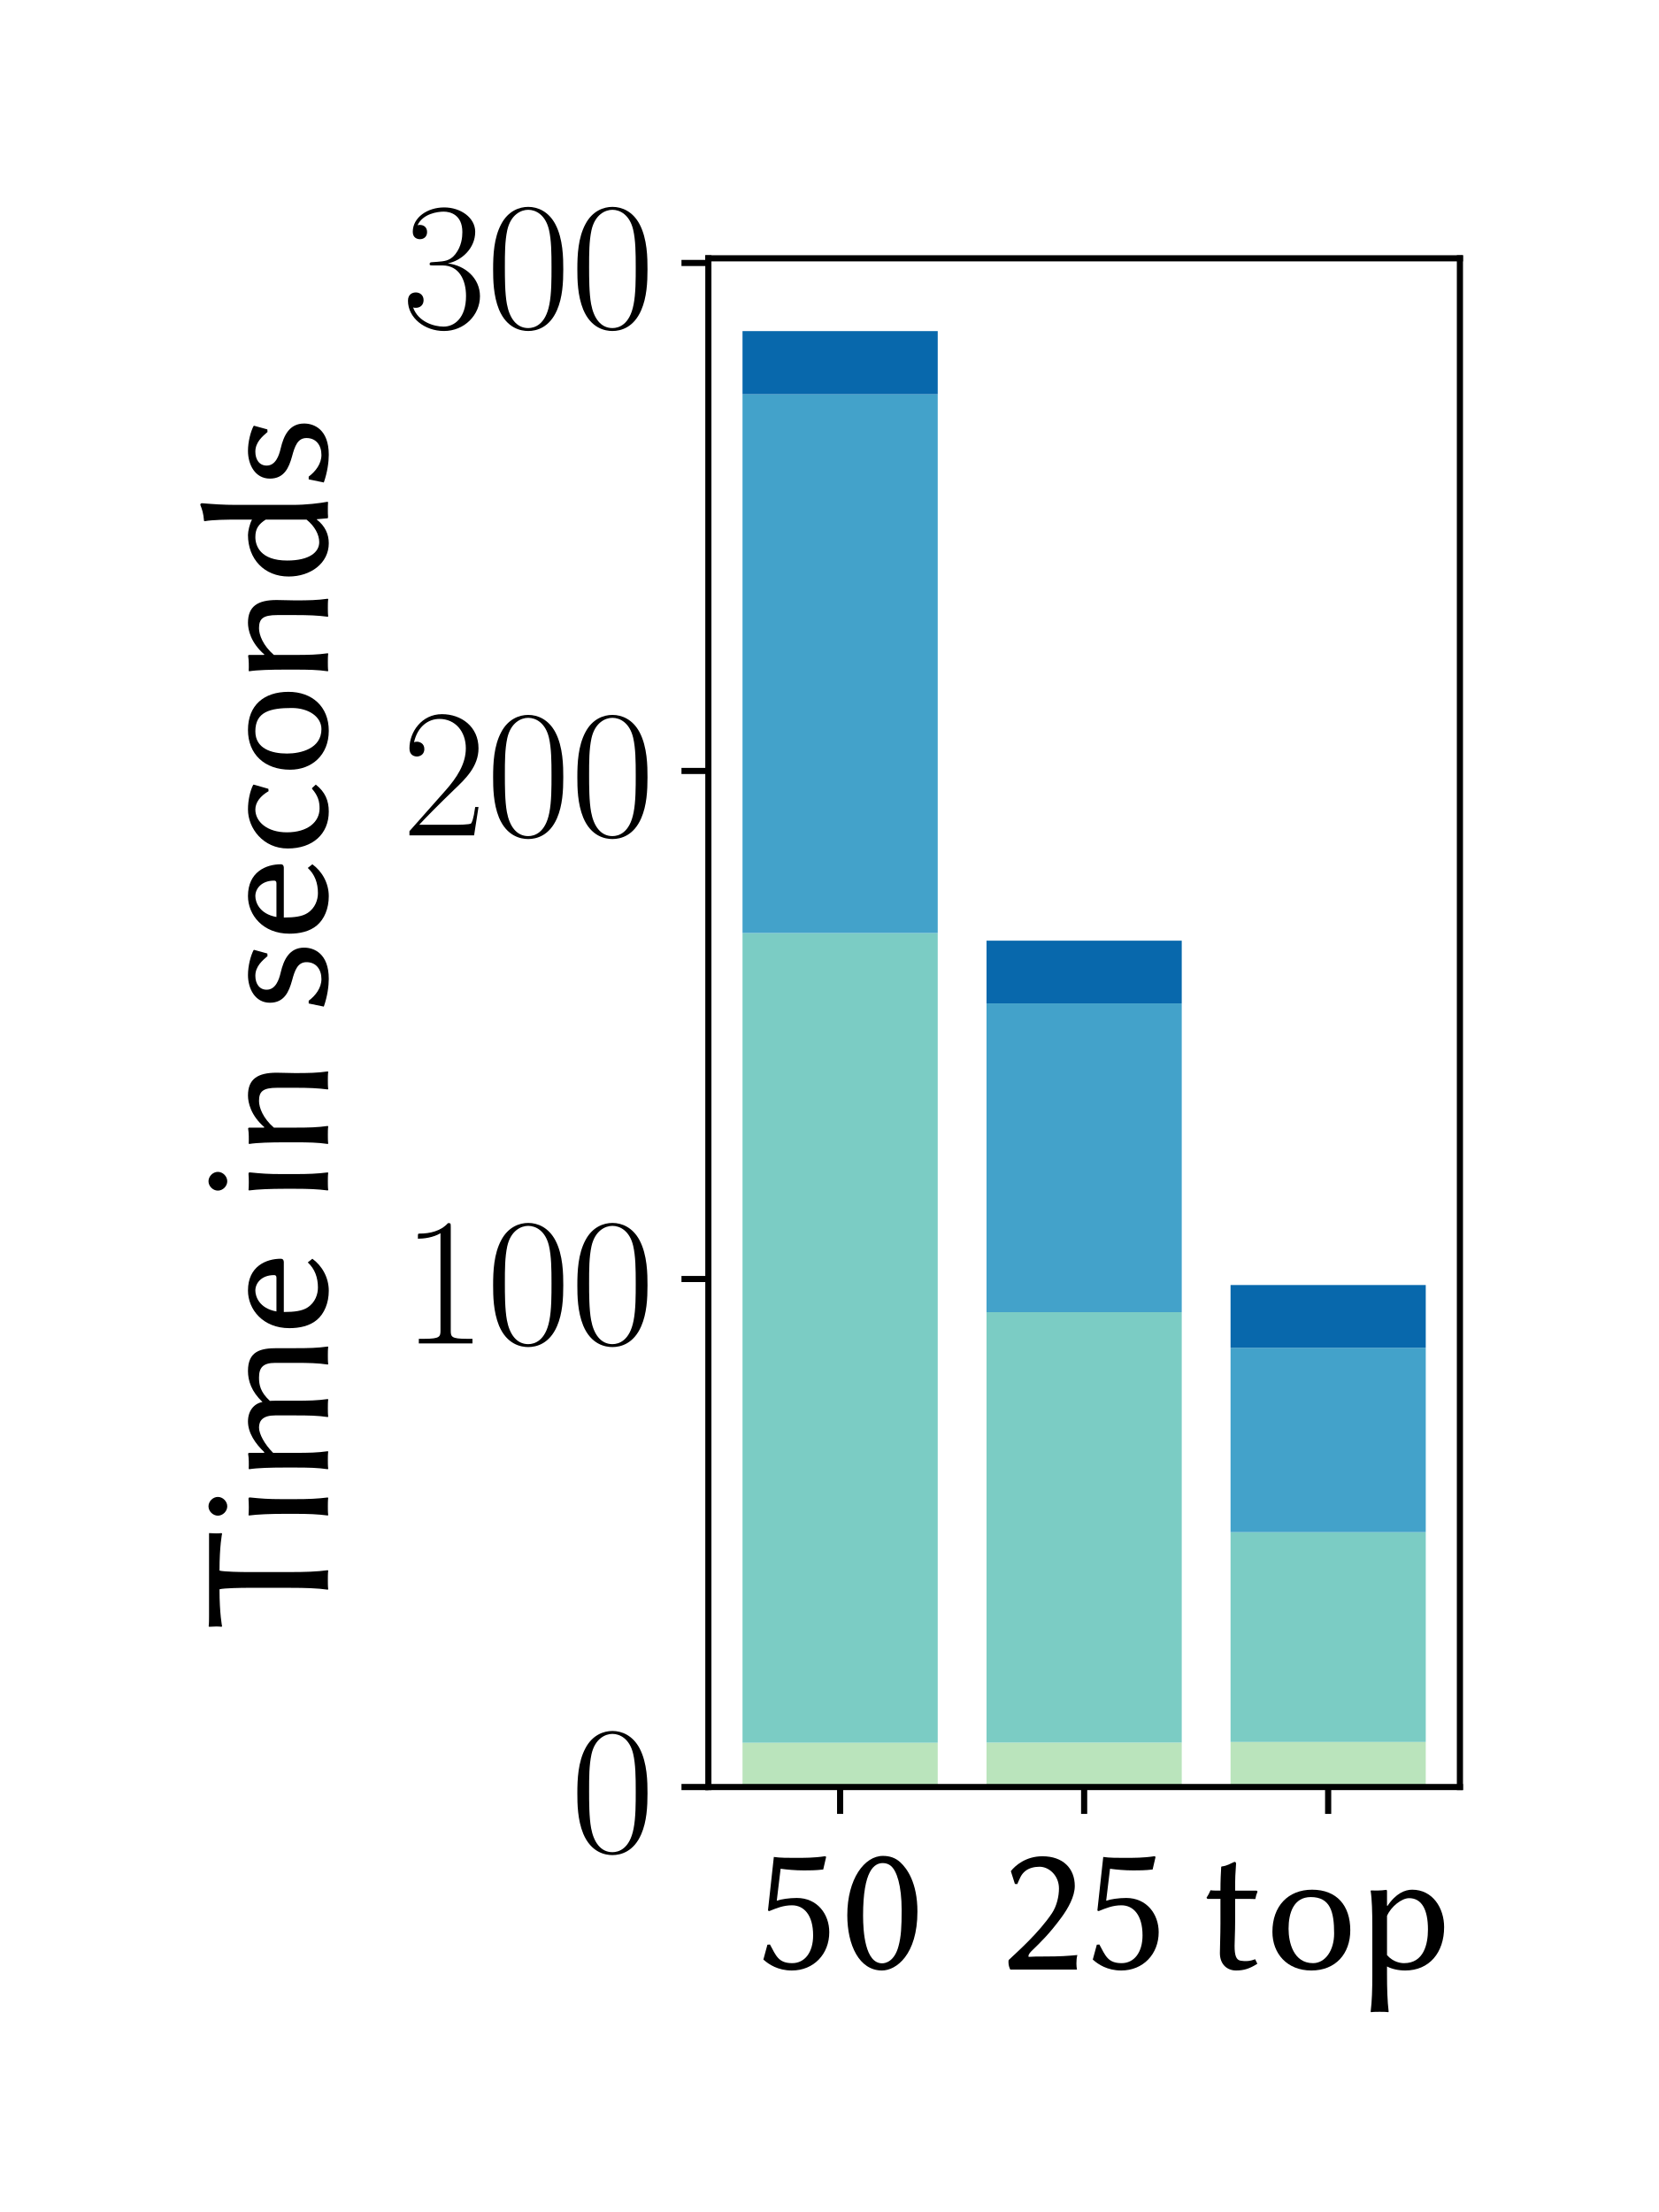
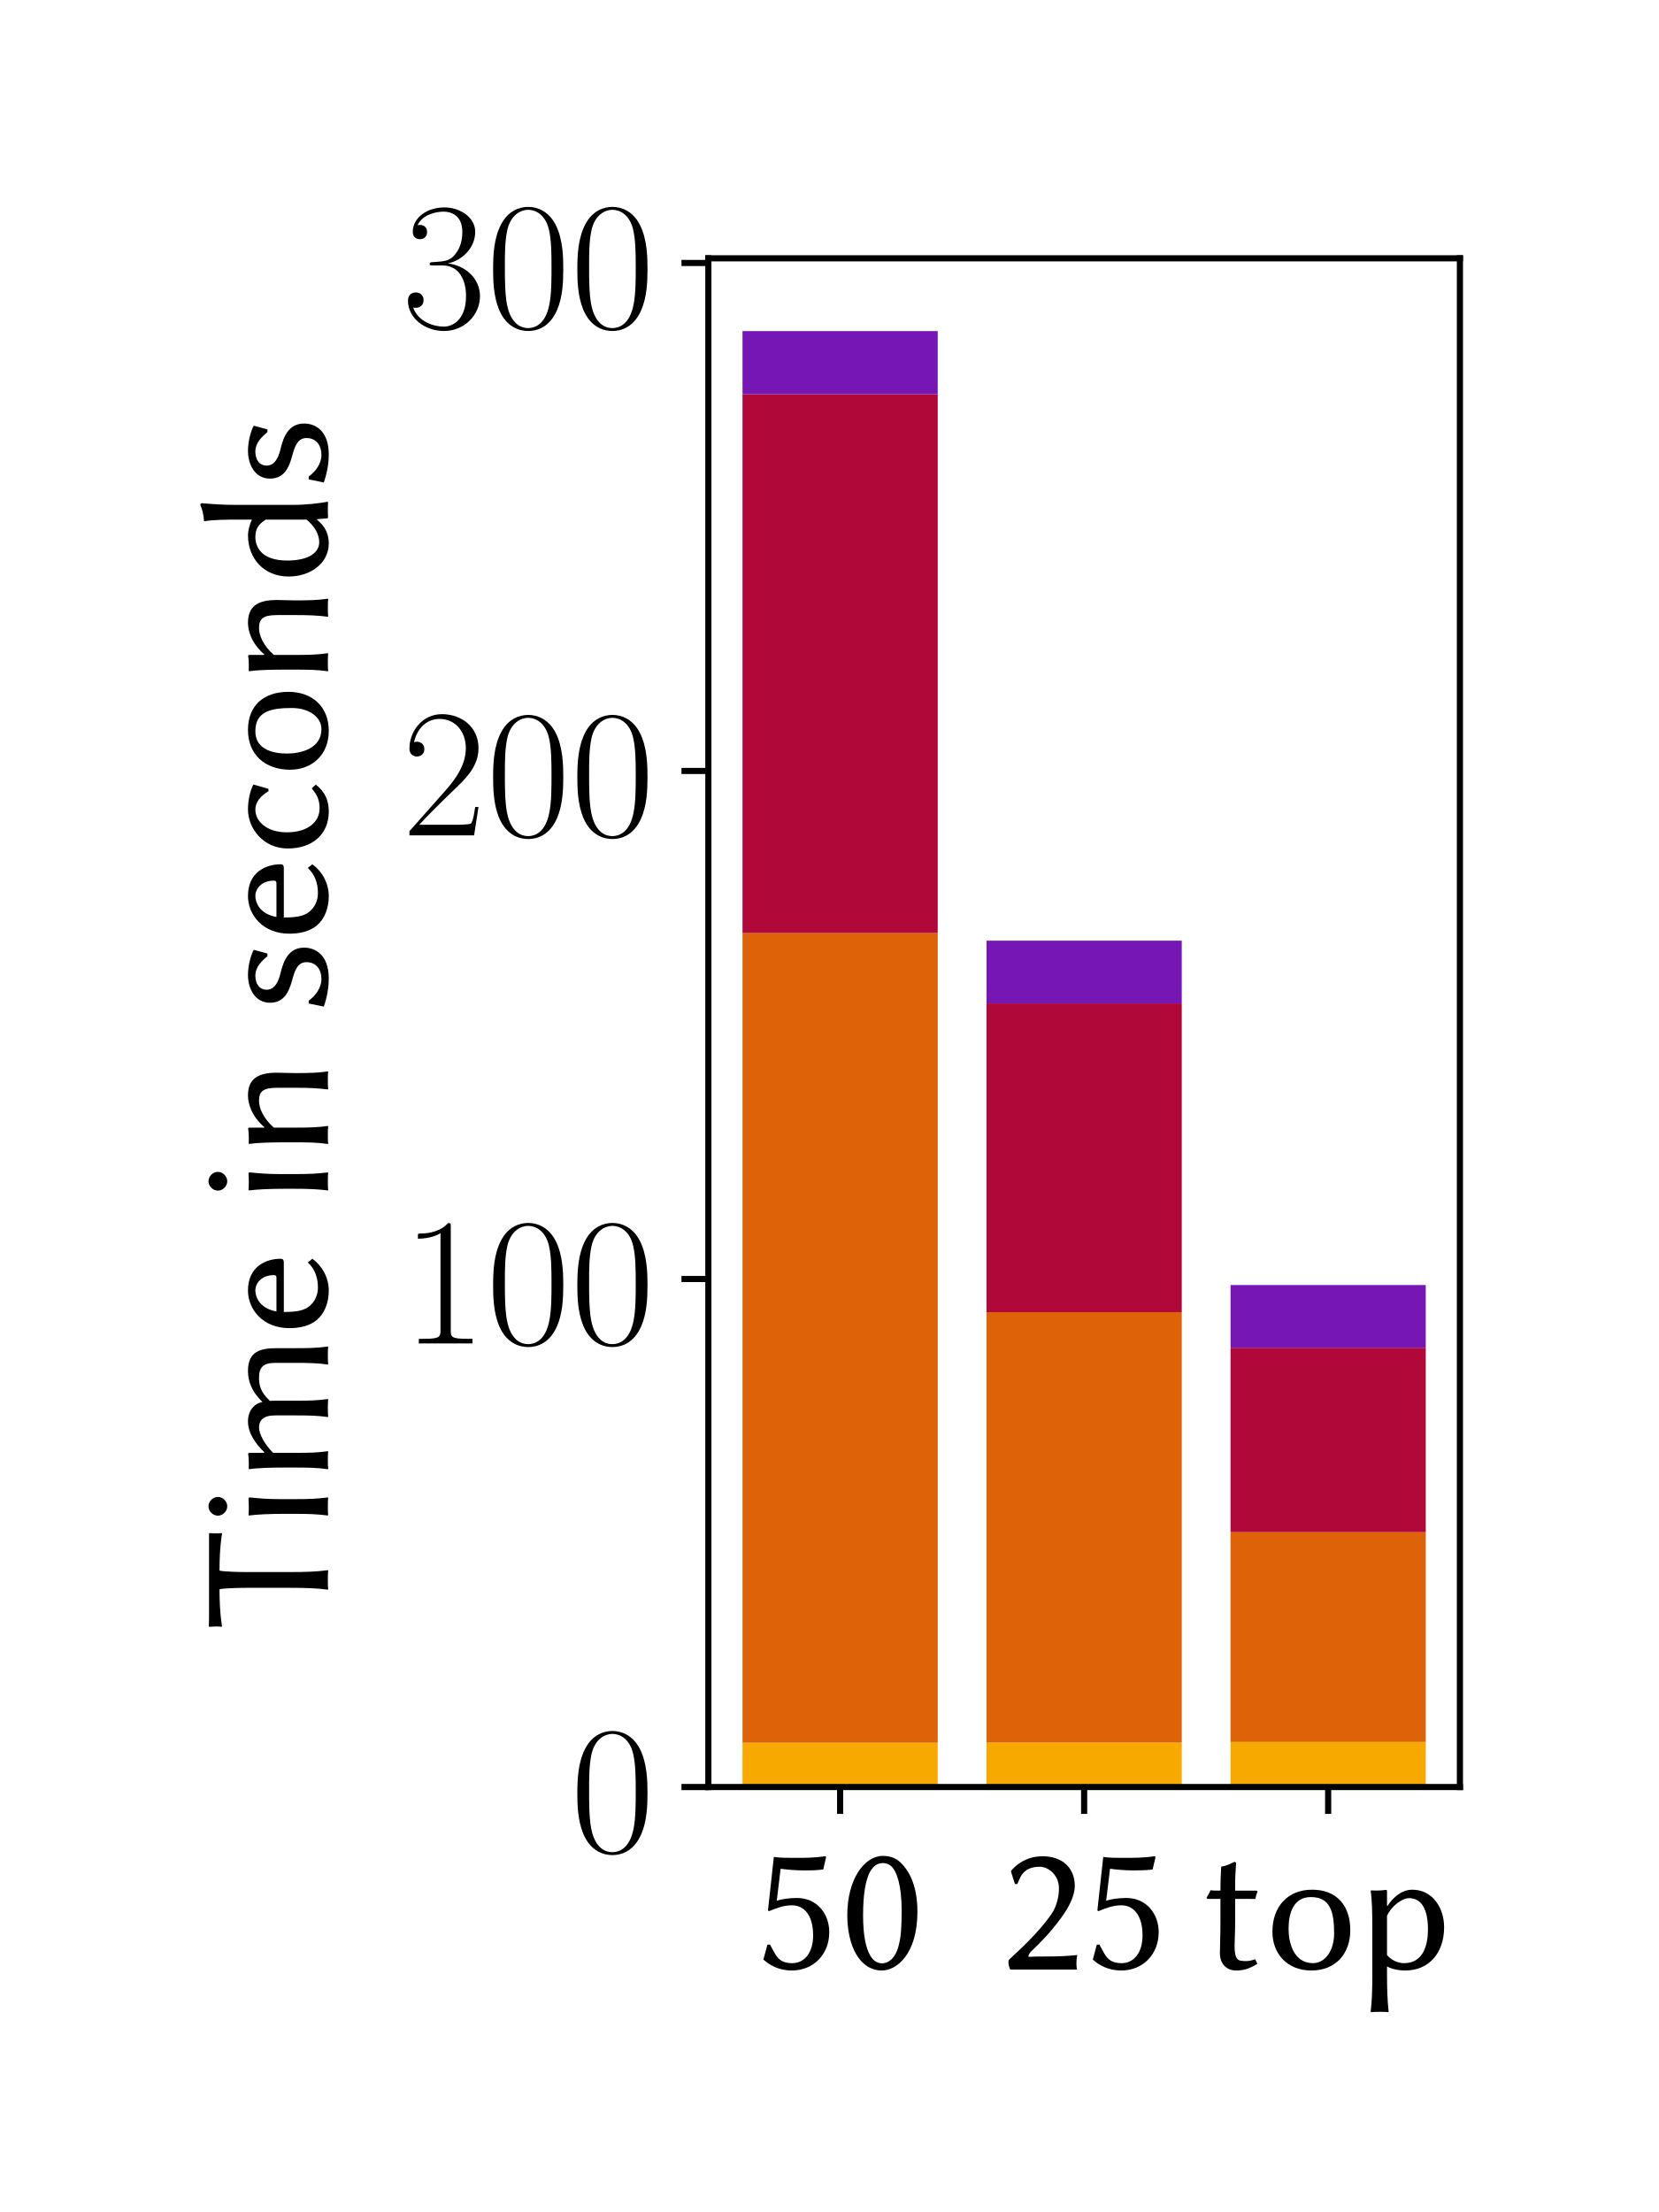
<svg xmlns="http://www.w3.org/2000/svg" xmlns:xlink="http://www.w3.org/1999/xlink" width="216pt" height="288pt" viewBox="0 0 216 288" version="1.1">
  <defs>
    <style type="text/css">*{stroke-linejoin: round; stroke-linecap: butt}</style>
  </defs>
  <g id="figure_1">
    <g id="patch_1">
      <path d="M 0 288  L 216 288  L 216 0  L 0 0  z " style="fill: #ffffff" />
    </g>
    <g id="axes_1">
      <g id="patch_2">
        <path d="M 92.227 232.67  L 190.08 232.67  L 190.08 33.631  L 92.227 33.631  z " style="fill: #ffffff" />
      </g>
      <g id="patch_3">
-         <path d="M 96.675 232.67  L 122.091 232.67  L 122.091 226.901  L 96.675 226.901  z " clip-path="url(#p2f49895e25)" style="fill: #bae4bc" />
+         <path d="M 96.675 232.67  L 122.091 232.67  L 122.091 226.901  L 96.675 226.901  z " clip-path="url(#p7f7796dfc6)" style="fill: #f7a900" />
      </g>
      <g id="patch_4">
-         <path d="M 128.445 232.67  L 153.862 232.67  L 153.862 226.881  L 128.445 226.881  z " clip-path="url(#p2f49895e25)" style="fill: #bae4bc" />
+         <path d="M 128.445 232.67  L 153.862 232.67  L 153.862 226.881  L 128.445 226.881  z " clip-path="url(#p7f7796dfc6)" style="fill: #f7a900" />
      </g>
      <g id="patch_5">
-         <path d="M 160.216 232.67  L 185.632 232.67  L 185.632 226.803  L 160.216 226.803  z " clip-path="url(#p2f49895e25)" style="fill: #bae4bc" />
+         <path d="M 160.216 232.67  L 185.632 232.67  L 185.632 226.803  L 160.216 226.803  z " clip-path="url(#p7f7796dfc6)" style="fill: #f7a900" />
      </g>
      <g id="patch_6">
-         <path d="M 96.675 226.901  L 122.091 226.901  L 122.091 121.479  L 96.675 121.479  z " clip-path="url(#p2f49895e25)" style="fill: #7bccc4" />
+         <path d="M 96.675 226.901  L 122.091 226.901  L 122.091 121.479  L 96.675 121.479  z " clip-path="url(#p7f7796dfc6)" style="fill: #de6207" />
      </g>
      <g id="patch_7">
-         <path d="M 128.445 226.881  L 153.862 226.881  L 153.862 170.841  L 128.445 170.841  z " clip-path="url(#p2f49895e25)" style="fill: #7bccc4" />
+         <path d="M 128.445 226.881  L 153.862 226.881  L 153.862 170.841  L 128.445 170.841  z " clip-path="url(#p7f7796dfc6)" style="fill: #de6207" />
      </g>
      <g id="patch_8">
-         <path d="M 160.216 226.803  L 185.632 226.803  L 185.632 199.486  L 160.216 199.486  z " clip-path="url(#p2f49895e25)" style="fill: #7bccc4" />
+         <path d="M 160.216 226.803  L 185.632 226.803  L 185.632 199.486  L 160.216 199.486  z " clip-path="url(#p7f7796dfc6)" style="fill: #de6207" />
      </g>
      <g id="patch_9">
-         <path d="M 96.675 121.479  L 122.091 121.479  L 122.091 51.328  L 96.675 51.328  z " clip-path="url(#p2f49895e25)" style="fill: #43a2ca" />
+         <path d="M 96.675 121.479  L 122.091 121.479  L 122.091 51.328  L 96.675 51.328  z " clip-path="url(#p7f7796dfc6)" style="fill: #b1083a" />
      </g>
      <g id="patch_10">
-         <path d="M 128.445 170.841  L 153.862 170.841  L 153.862 130.642  L 128.445 130.642  z " clip-path="url(#p2f49895e25)" style="fill: #43a2ca" />
+         <path d="M 128.445 170.841  L 153.862 170.841  L 153.862 130.642  L 128.445 130.642  z " clip-path="url(#p7f7796dfc6)" style="fill: #b1083a" />
      </g>
      <g id="patch_11">
-         <path d="M 160.216 199.486  L 185.632 199.486  L 185.632 175.476  L 160.216 175.476  z " clip-path="url(#p2f49895e25)" style="fill: #43a2ca" />
+         <path d="M 160.216 199.486  L 185.632 199.486  L 185.632 175.476  L 160.216 175.476  z " clip-path="url(#p7f7796dfc6)" style="fill: #b1083a" />
      </g>
      <g id="patch_12">
-         <path d="M 96.675 51.328  L 122.091 51.328  L 122.091 43.109  L 96.675 43.109  z " clip-path="url(#p2f49895e25)" style="fill: #0868ac" />
+         <path d="M 96.675 51.328  L 122.091 51.328  L 122.091 43.109  L 96.675 43.109  z " clip-path="url(#p7f7796dfc6)" style="fill: #7516b5" />
      </g>
      <g id="patch_13">
-         <path d="M 128.445 130.642  L 153.862 130.642  L 153.862 122.474  L 128.445 122.474  z " clip-path="url(#p2f49895e25)" style="fill: #0868ac" />
+         <path d="M 128.445 130.642  L 153.862 130.642  L 153.862 122.474  L 128.445 122.474  z " clip-path="url(#p7f7796dfc6)" style="fill: #7516b5" />
      </g>
      <g id="patch_14">
-         <path d="M 160.216 175.476  L 185.632 175.476  L 185.632 167.309  L 160.216 167.309  z " clip-path="url(#p2f49895e25)" style="fill: #0868ac" />
+         <path d="M 160.216 175.476  L 185.632 175.476  L 185.632 167.309  L 160.216 167.309  z " clip-path="url(#p7f7796dfc6)" style="fill: #7516b5" />
      </g>
      <g id="matplotlib.axis_1">
        <g id="xtick_1">
          <g id="line2d_1">
            <defs>
-               <path id="m1830f97d66" d="M 0 0  L 0 3.5  " style="stroke: #000000; stroke-width: 0.8" />
+               <path id="mf62eaa1e3b" d="M 0 0  L 0 3.5  " style="stroke: #000000; stroke-width: 0.8" />
            </defs>
            <g>
-               <use xlink:href="#m1830f97d66" x="109.383" y="232.67" style="stroke: #000000; stroke-width: 0.8" />
+               <use xlink:href="#mf62eaa1e3b" x="109.383" y="232.67" style="stroke: #000000; stroke-width: 0.8" />
            </g>
          </g>
          <g id="text_1">
            <g transform="translate(98.26483 256.4372) scale(0.24 -0.24)">
              <defs>
                <path id="LinBiolinumT-35" d="M 1293 -32  C 2054 -32 2598 538 2598 1303  C 2598 1932 2182 2496 1466 2496  C 1203 2496 909 2451 768 2400  L 902 3514  C 1139 3482 1414 3456 1715 3456  C 1907 3456 2125 3456 2387 3488  L 2490 3931  L 2445 3950  C 2080 3893 1734 3893 1395 3893  C 1158 3893 883 3893 666 3925  L 461 2057  L 506 2038  C 762 2142 998 2240 1299 2240  C 1715 2240 2035 1901 2035 1193  C 2035 595 1741 224 1306 224  C 826 224 742 484 531 874  L 442 867  L 301 348  L 326 329  C 486 187 806 -32 1293 -32  z " transform="scale(0.015625)" />
                <path id="LinBiolinumT-30" d="M 1491 3712  C 1600 3712 1702 3674 1773 3609  C 1971 3442 2144 2939 2144 2075  C 2144 1482 2125 1147 2035 817  C 1894 282 1581 218 1466 218  C 870 218 800 1321 800 1882  C 800 3474 1197 3712 1491 3712  z M 1459 -32  C 1952 -32 2694 515 2694 2023  C 2694 3028 2330 3524 2099 3737  C 1926 3898 1722 3962 1491 3962  C 851 3962 250 3163 250 1895  C 250 851 666 -32 1459 -32  z " transform="scale(0.015625)" />
              </defs>
              <use xlink:href="#LinBiolinumT-35" transform="scale(0.996264)" />
              <use xlink:href="#LinBiolinumT-30" transform="translate(46.32629 0) scale(0.996264)" />
            </g>
          </g>
        </g>
        <g id="xtick_2">
          <g id="line2d_2">
            <g>
-               <use xlink:href="#m1830f97d66" x="141.154" y="232.67" style="stroke: #000000; stroke-width: 0.8" />
+               <use xlink:href="#mf62eaa1e3b" x="141.154" y="232.67" style="stroke: #000000; stroke-width: 0.8" />
            </g>
          </g>
          <g id="text_2">
            <g transform="translate(130.0352 256.4372) scale(0.24 -0.24)">
              <defs>
                <path id="LinBiolinumT-32" d="M 1421 3584  C 1754 3584 2099 3276 2099 2826  C 2099 2557 2022 2216 1856 1966  C 1395 1278 666 636 346 333  C 339 308 339 282 339 250  C 339 154 371 58 403 0  C 877 0 1146 0 1613 0  C 2074 0 2266 0 2726 0  C 2714 63 2707 139 2707 210  C 2707 310 2714 412 2739 507  C 2374 475 2182 456 1568 456  C 1344 456 1216 456 1043 443  C 1037 456 1037 462 1037 475  C 1037 533 1101 604 1146 649  C 1459 952 1760 1240 2182 1813  C 2419 2135 2650 2547 2650 2914  C 2650 3525 2240 3949 1523 3949  C 941 3949 570 3622 422 3430  L 563 2985  L 646 2979  C 736 3172 768 3307 928 3436  C 1056 3539 1242 3584 1421 3584  z " transform="scale(0.015625)" />
              </defs>
              <use xlink:href="#LinBiolinumT-32" transform="scale(0.996264)" />
              <use xlink:href="#LinBiolinumT-35" transform="translate(46.32629 0) scale(0.996264)" />
            </g>
          </g>
        </g>
        <g id="xtick_3">
          <g id="line2d_3">
            <g>
-               <use xlink:href="#m1830f97d66" x="172.924" y="232.67" style="stroke: #000000; stroke-width: 0.8" />
+               <use xlink:href="#mf62eaa1e3b" x="172.924" y="232.67" style="stroke: #000000; stroke-width: 0.8" />
            </g>
          </g>
          <g id="text_3">
            <g transform="translate(156.6291 256.4372) scale(0.24 -0.24)">
              <defs>
                <path id="LinBiolinumT-74" d="M 608 2752  C 480 2752 339 2752 262 2765  C 218 2663 186 2599 122 2502  L 154 2464  C 262 2464 461 2464 608 2464  L 608 1599  C 608 1219 589 764 589 575  C 589 164 858 -32 1152 -32  C 1421 -32 1626 31 1894 203  L 1818 361  C 1619 285 1472 285 1312 310  C 1158 335 1101 487 1101 828  C 1101 1018 1120 1289 1120 1668  L 1120 2464  L 1363 2464  C 1517 2464 1741 2464 1824 2458  C 1843 2561 1862 2624 1901 2720  L 1869 2752  C 1754 2752 1568 2752 1421 2752  L 1120 2752  C 1120 3233 1126 3317 1152 3689  C 1152 3734 1133 3753 1094 3753  C 934 3689 858 3618 646 3593  L 634 3573  C 621 3349 608 3124 608 2752  z " transform="scale(0.015625)" />
                <path id="LinBiolinumT-6f" d="M 243 1316  C 243 563 749 -32 1600 -32  C 2445 -32 2957 551 2957 1373  C 2957 2226 2490 2784 1626 2784  C 787 2784 243 2207 243 1316  z M 1581 2527  C 2259 2527 2394 2015 2394 1260  C 2394 668 2086 224 1658 224  C 979 224 806 942 806 1423  C 806 1966 979 2527 1581 2527  z " transform="scale(0.015625)" />
                <path id="LinBiolinumT-70" d="M 1037 1871  C 1178 2202 1555 2489 1805 2489  C 2240 2489 2464 2102 2464 1397  C 2464 885 2317 224 1632 224  C 1530 224 1261 249 1037 505  L 1037 1871  z M 1037 2235  L 1037 2716  C 1037 2765 1030 2778 998 2778  C 858 2752 627 2752 480 2759  L 467 2739  C 512 2466 525 1982 525 1505  L 525 -193  C 525 -664 512 -1123 467 -1466  L 480 -1485  C 557 -1472 704 -1472 781 -1472  C 858 -1472 1005 -1472 1082 -1485  L 1094 -1466  C 1050 -1098 1037 -659 1037 -175  L 1037 109  C 1203 19 1440 -32 1670 -32  C 2515 -32 3027 595 3027 1480  C 3027 2144 2630 2784 1914 2784  C 1664 2784 1344 2657 1050 2214  L 1037 2235  z " transform="scale(0.015625)" />
              </defs>
              <use xlink:href="#LinBiolinumT-74" transform="scale(0.996264)" />
              <use xlink:href="#LinBiolinumT-6f" transform="translate(33.87299 0) scale(0.996264)" />
              <use xlink:href="#LinBiolinumT-70" transform="translate(83.68619 0) scale(0.996264)" />
            </g>
          </g>
        </g>
      </g>
      <g id="matplotlib.axis_2">
        <g id="ytick_1">
          <g id="line2d_4">
            <defs>
-               <path id="m45c6eae677" d="M 0 0  L -3.5 0  " style="stroke: #000000; stroke-width: 0.8" />
+               <path id="md45fa958c8" d="M 0 0  L -3.5 0  " style="stroke: #000000; stroke-width: 0.8" />
            </defs>
            <g>
-               <use xlink:href="#m45c6eae677" x="92.227" y="232.67" style="stroke: #000000; stroke-width: 0.8" />
+               <use xlink:href="#md45fa958c8" x="92.227" y="232.67" style="stroke: #000000; stroke-width: 0.8" />
            </g>
          </g>
          <g id="text_4">
            <g transform="translate(74.26139 241.0536) scale(0.24 -0.24)">
              <defs>
                <path id="CMR17-30" d="M 2688 2025  C 2688 2416 2682 3080 2413 3591  C 2176 4039 1798 4198 1466 4198  C 1158 4198 768 4058 525 3597  C 269 3118 243 2524 243 2025  C 243 1661 250 1106 448 619  C 723 -39 1216 -128 1466 -128  C 1760 -128 2208 -7 2470 600  C 2662 1042 2688 1559 2688 2025  z M 1466 -26  C 1056 -26 813 325 723 812  C 653 1188 653 1738 653 2096  C 653 2588 653 2997 736 3387  C 858 3929 1216 4096 1466 4096  C 1728 4096 2067 3923 2189 3400  C 2272 3036 2278 2607 2278 2096  C 2278 1680 2278 1169 2202 792  C 2067 95 1690 -26 1466 -26  z " transform="scale(0.015625)" />
              </defs>
              <use xlink:href="#CMR17-30" transform="scale(0.996264)" />
            </g>
          </g>
        </g>
        <g id="ytick_2">
          <g id="line2d_5">
            <g>
-               <use xlink:href="#m45c6eae677" x="92.227" y="166.525" style="stroke: #000000; stroke-width: 0.8" />
+               <use xlink:href="#md45fa958c8" x="92.227" y="166.525" style="stroke: #000000; stroke-width: 0.8" />
            </g>
          </g>
          <g id="text_5">
            <g transform="translate(52.32997 174.9085) scale(0.24 -0.24)">
              <defs>
                <path id="CMR17-31" d="M 1702 4058  C 1702 4192 1696 4192 1606 4192  C 1357 3916 979 3827 621 3827  C 602 3827 570 3827 563 3808  C 557 3795 557 3782 557 3648  C 755 3648 1088 3686 1344 3839  L 1344 461  C 1344 236 1331 160 781 160  L 589 160  L 589 0  C 896 0 1216 0 1523 0  C 1830 0 2150 0 2458 0  L 2458 160  L 2266 160  C 1715 160 1702 230 1702 458  L 1702 4058  z " transform="scale(0.015625)" />
              </defs>
              <use xlink:href="#CMR17-31" transform="scale(0.996264)" />
              <use xlink:href="#CMR17-30" transform="translate(45.69048 0) scale(0.996264)" />
              <use xlink:href="#CMR17-30" transform="translate(91.38095 0) scale(0.996264)" />
            </g>
          </g>
        </g>
        <g id="ytick_3">
          <g id="line2d_6">
            <g>
-               <use xlink:href="#m45c6eae677" x="92.227" y="100.38" style="stroke: #000000; stroke-width: 0.8" />
+               <use xlink:href="#md45fa958c8" x="92.227" y="100.38" style="stroke: #000000; stroke-width: 0.8" />
            </g>
          </g>
          <g id="text_6">
            <g transform="translate(52.32997 108.7634) scale(0.24 -0.24)">
              <defs>
                <path id="CMR17-32" d="M 2669 989  L 2554 989  C 2490 536 2438 459 2413 420  C 2381 369 1920 369 1830 369  L 602 369  C 832 619 1280 1072 1824 1597  C 2214 1967 2669 2402 2669 3035  C 2669 3790 2067 4224 1395 4224  C 691 4224 262 3604 262 3030  C 262 2780 448 2748 525 2748  C 589 2748 781 2787 781 3010  C 781 3207 614 3264 525 3264  C 486 3264 448 3258 422 3245  C 544 3790 915 4058 1306 4058  C 1862 4058 2227 3617 2227 3035  C 2227 2479 1901 2000 1536 1584  L 262 146  L 262 0  L 2515 0  L 2669 989  z " transform="scale(0.015625)" />
              </defs>
              <use xlink:href="#CMR17-32" transform="scale(0.996264)" />
              <use xlink:href="#CMR17-30" transform="translate(45.69048 0) scale(0.996264)" />
              <use xlink:href="#CMR17-30" transform="translate(91.38095 0) scale(0.996264)" />
            </g>
          </g>
        </g>
        <g id="ytick_4">
          <g id="line2d_7">
            <g>
-               <use xlink:href="#m45c6eae677" x="92.227" y="34.235" style="stroke: #000000; stroke-width: 0.8" />
+               <use xlink:href="#md45fa958c8" x="92.227" y="34.235" style="stroke: #000000; stroke-width: 0.8" />
            </g>
          </g>
          <g id="text_7">
            <g transform="translate(52.32997 42.61826) scale(0.24 -0.24)">
              <defs>
                <path id="CMR17-33" d="M 1414 2157  C 1984 2157 2234 1662 2234 1090  C 2234 320 1824 25 1453 25  C 1114 25 563 194 390 693  C 422 680 454 680 486 680  C 640 680 755 782 755 948  C 755 1133 614 1216 486 1216  C 378 1216 211 1165 211 926  C 211 335 787 -128 1466 -128  C 2176 -128 2720 430 2720 1085  C 2720 1707 2208 2157 1600 2227  C 2086 2328 2554 2756 2554 3329  C 2554 3820 2048 4179 1472 4179  C 890 4179 378 3829 378 3329  C 378 3110 544 3072 627 3072  C 762 3072 877 3155 877 3321  C 877 3486 762 3569 627 3569  C 602 3569 570 3569 544 3557  C 730 3959 1235 4032 1459 4032  C 1683 4032 2106 3925 2106 3320  C 2106 3143 2080 2828 1862 2550  C 1670 2304 1453 2304 1242 2284  C 1210 2284 1062 2269 1037 2269  C 992 2263 966 2257 966 2208  C 966 2163 973 2157 1101 2157  L 1414 2157  z " transform="scale(0.015625)" />
              </defs>
              <use xlink:href="#CMR17-33" transform="scale(0.996264)" />
              <use xlink:href="#CMR17-30" transform="translate(45.69048 0) scale(0.996264)" />
              <use xlink:href="#CMR17-30" transform="translate(91.38095 0) scale(0.996264)" />
            </g>
          </g>
        </g>
        <g id="text_8">
          <g transform="translate(42.68713 212.1624) rotate(-90) scale(0.24 -0.24)">
            <defs>
              <path id="LinBiolinumT-54" d="M 1453 2854  L 1453 1286  C 1453 806 1440 351 1389 6  L 1402 -13  C 1478 0 1651 0 1728 0  C 1805 0 1978 0 2054 -13  L 2067 6  C 2016 371 2003 806 2003 1286  L 2003 2854  C 2003 2963 2010 3622 2054 3776  C 2912 3776 3347 3686 3347 3686  L 3360 3712  C 3347 3809 3347 3958 3360 4141  L 3347 4141  C 3245 4141 3098 4141 2963 4141  L 493 4141  C 358 4141 211 4141 109 4154  L 96 4135  C 109 3955 109 3808 96 3712  L 109 3686  C 109 3686 544 3776 1402 3776  C 1446 3622 1453 2963 1453 2854  z " transform="scale(0.015625)" />
              <path id="LinBiolinumT-69" d="M 512 3833  C 512 3660 666 3506 838 3506  C 1011 3506 1165 3660 1165 3833  C 1165 4006 1011 4160 838 4160  C 666 4160 512 4006 512 3833  z M 576 1506  L 576 1155  C 576 676 563 351 518 6  L 531 -13  C 608 0 755 0 832 0  C 909 0 1056 0 1133 -13  L 1146 6  C 1101 370 1088 670 1088 1155  L 1088 1609  C 1088 2088 1107 2318 1146 2707  C 1146 2759 1139 2765 1088 2765  C 941 2752 666 2752 531 2765  L 518 2745  C 557 2471 576 1985 576 1506  z " transform="scale(0.015625)" />
              <path id="LinBiolinumT-6d" d="M 1037 2231  L 1037 2717  C 1037 2765 1030 2778 998 2778  C 858 2752 627 2752 480 2759  L 467 2739  C 512 2466 525 1981 525 1503  L 525 1152  C 525 675 518 350 467 6  L 480 -13  C 557 0 704 0 781 0  C 858 0 1005 0 1082 -13  L 1094 6  C 1043 366 1037 662 1037 1142  L 1037 1907  C 1338 2209 1696 2399 1920 2399  C 2163 2399 2342 2260 2342 1837  L 2342 1142  C 2342 668 2336 347 2285 6  L 2298 -13  C 2374 0 2522 0 2598 0  C 2675 0 2822 0 2899 -13  L 2912 6  C 2861 366 2854 662 2854 1142  L 2854 1780  C 2854 1868 2854 1944 2848 2020  C 3155 2355 3411 2399 3661 2399  C 4006 2399 4173 2260 4173 1837  L 4173 1142  C 4173 668 4166 347 4115 6  L 4128 -13  C 4205 0 4352 0 4429 0  C 4506 0 4653 0 4730 -13  L 4742 6  C 4691 367 4685 664 4685 1144  L 4685 1778  C 4685 2341 4582 2784 3891 2784  C 3546 2784 3174 2662 2810 2279  C 2752 2586 2490 2784 2131 2784  C 1734 2784 1357 2529 1056 2210  L 1037 2231  z " transform="scale(0.015625)" />
              <path id="LinBiolinumT-65" d="M 800 1792  C 909 2399 1331 2527 1530 2527  C 1786 2527 2067 2311 2067 1874  C 2067 1821 2042 1792 1978 1792  L 800 1792  z M 2509 700  C 2285 456 1984 346 1632 346  C 1414 346 1114 431 934 715  C 819 895 781 1160 781 1535  L 2522 1535  C 2592 1535 2637 1572 2637 1638  C 2637 2147 2374 2784 1530 2784  C 870 2784 218 2263 218 1341  C 218 984 294 633 506 382  C 723 124 1094 -32 1523 -32  C 1984 -32 2394 205 2637 540  L 2509 700  z " transform="scale(0.015625)" />
              <path id="LinBiolinumT-6e" d="M 2944 1144  C 2944 1348 2957 1581 2957 1784  C 2957 2442 2739 2784 2163 2784  C 1920 2784 1466 2688 1056 2210  L 1043 2231  L 1043 2717  C 1043 2765 1037 2778 1005 2778  C 864 2752 634 2752 486 2759  L 474 2739  C 518 2466 531 1981 531 1503  L 531 1152  C 531 675 525 350 474 6  L 486 -13  C 563 0 710 0 787 0  C 864 0 1011 0 1088 -13  L 1101 6  C 1050 366 1043 662 1043 1142  L 1043 1881  C 1370 2260 1741 2399 1971 2399  C 2298 2399 2432 2273 2432 1761  L 2432 1142  C 2432 668 2419 347 2374 6  L 2387 -13  C 2464 0 2611 0 2688 0  C 2765 0 2912 0 2989 -13  L 3002 6  C 2950 367 2944 664 2944 1144  z " transform="scale(0.015625)" />
              <path id="LinBiolinumT-73" d="M 320 668  L 211 141  C 576 13 934 -32 1178 -32  C 2061 -32 2266 481 2266 826  C 2266 1338 1850 1539 1395 1645  C 1152 1701 800 1820 800 2133  C 800 2389 1011 2527 1286 2527  C 1619 2527 1824 2271 1971 2103  L 2061 2109  L 2189 2572  L 2176 2591  C 1990 2687 1638 2784 1312 2784  C 838 2784 346 2539 346 2020  C 346 1520 730 1357 1114 1250  C 1485 1151 1760 1050 1760 744  C 1760 412 1510 224 1171 224  C 864 224 595 428 416 668  L 320 668  z " transform="scale(0.015625)" />
              <path id="LinBiolinumT-63" d="M 1600 2527  C 1850 2527 2074 2352 2240 2066  L 2323 2073  L 2470 2585  L 2458 2604  C 2259 2707 1926 2784 1606 2784  C 941 2784 243 2250 243 1398  C 243 526 749 -32 1530 -32  C 1914 -32 2214 95 2470 420  L 2349 551  L 2323 551  C 2080 339 1875 289 1638 289  C 1171 289 806 700 806 1429  C 806 2116 1178 2527 1600 2527  z " transform="scale(0.015625)" />
              <path id="LinBiolinumT-64" d="M 2310 744  C 2080 457 1786 301 1523 301  C 1178 301 883 638 883 1417  C 883 2352 1395 2527 1702 2527  C 2003 2527 2157 2402 2310 2165  L 2310 744  z M 2310 384  L 2323 384  L 2355 12  C 2355 -1 2374 -7 2413 -7  C 2496 0 2541 0 2637 0  C 2714 0 2835 0 2918 -7  L 2931 12  C 2880 285 2822 754 2822 1230  L 2822 3187  C 2822 3656 2848 3986 2880 4381  C 2880 4425 2861 4445 2822 4445  C 2662 4381 2528 4336 2266 4316  L 2253 4297  C 2304 4021 2310 3547 2310 3060  L 2310 2643  C 2163 2726 1901 2784 1773 2784  C 941 2784 326 2219 326 1366  C 326 595 794 -32 1485 -32  C 1792 -32 2080 89 2310 384  z " transform="scale(0.015625)" />
            </defs>
            <use xlink:href="#LinBiolinumT-54" transform="scale(0.996264)" />
            <use xlink:href="#LinBiolinumT-69" transform="translate(53.79824 0) scale(0.996264)" />
            <use xlink:href="#LinBiolinumT-6d" transform="translate(79.70112 0) scale(0.996264)" />
            <use xlink:href="#LinBiolinumT-65" transform="translate(160.0996 0) scale(0.996264)" />
            <use xlink:href="#LinBiolinumT-69" transform="translate(230.137 0) scale(0.996264)" />
            <use xlink:href="#LinBiolinumT-6e" transform="translate(256.0399 0) scale(0.996264)" />
            <use xlink:href="#LinBiolinumT-73" transform="translate(334.6451 0) scale(0.996264)" />
            <use xlink:href="#LinBiolinumT-65" transform="translate(374.0971 0) scale(0.996264)" />
            <use xlink:href="#LinBiolinumT-63" transform="translate(419.9253 0) scale(0.996264)" />
            <use xlink:href="#LinBiolinumT-6f" transform="translate(462.665 0) scale(0.996264)" />
            <use xlink:href="#LinBiolinumT-6e" transform="translate(512.4782 0) scale(0.996264)" />
            <use xlink:href="#LinBiolinumT-64" transform="translate(566.1767 0) scale(0.996264)" />
            <use xlink:href="#LinBiolinumT-73" transform="translate(618.9787 0) scale(0.996264)" />
          </g>
        </g>
      </g>
      <g id="patch_15">
        <path d="M 92.227 232.67  L 92.227 33.631  " style="fill: none; stroke: #000000; stroke-width: 0.8; stroke-linejoin: miter; stroke-linecap: square" />
      </g>
      <g id="patch_16">
        <path d="M 190.08 232.67  L 190.08 33.631  " style="fill: none; stroke: #000000; stroke-width: 0.8; stroke-linejoin: miter; stroke-linecap: square" />
      </g>
      <g id="patch_17">
        <path d="M 92.227 232.67  L 190.08 232.67  " style="fill: none; stroke: #000000; stroke-width: 0.8; stroke-linejoin: miter; stroke-linecap: square" />
      </g>
      <g id="patch_18">
        <path d="M 92.227 33.631  L 190.08 33.631  " style="fill: none; stroke: #000000; stroke-width: 0.8; stroke-linejoin: miter; stroke-linecap: square" />
      </g>
    </g>
  </g>
  <defs>
-     <clipPath id="p2f49895e25">
+     <clipPath id="p7f7796dfc6">
      <rect x="92.227" y="33.631" width="97.853" height="199.039" />
    </clipPath>
  </defs>
</svg>
